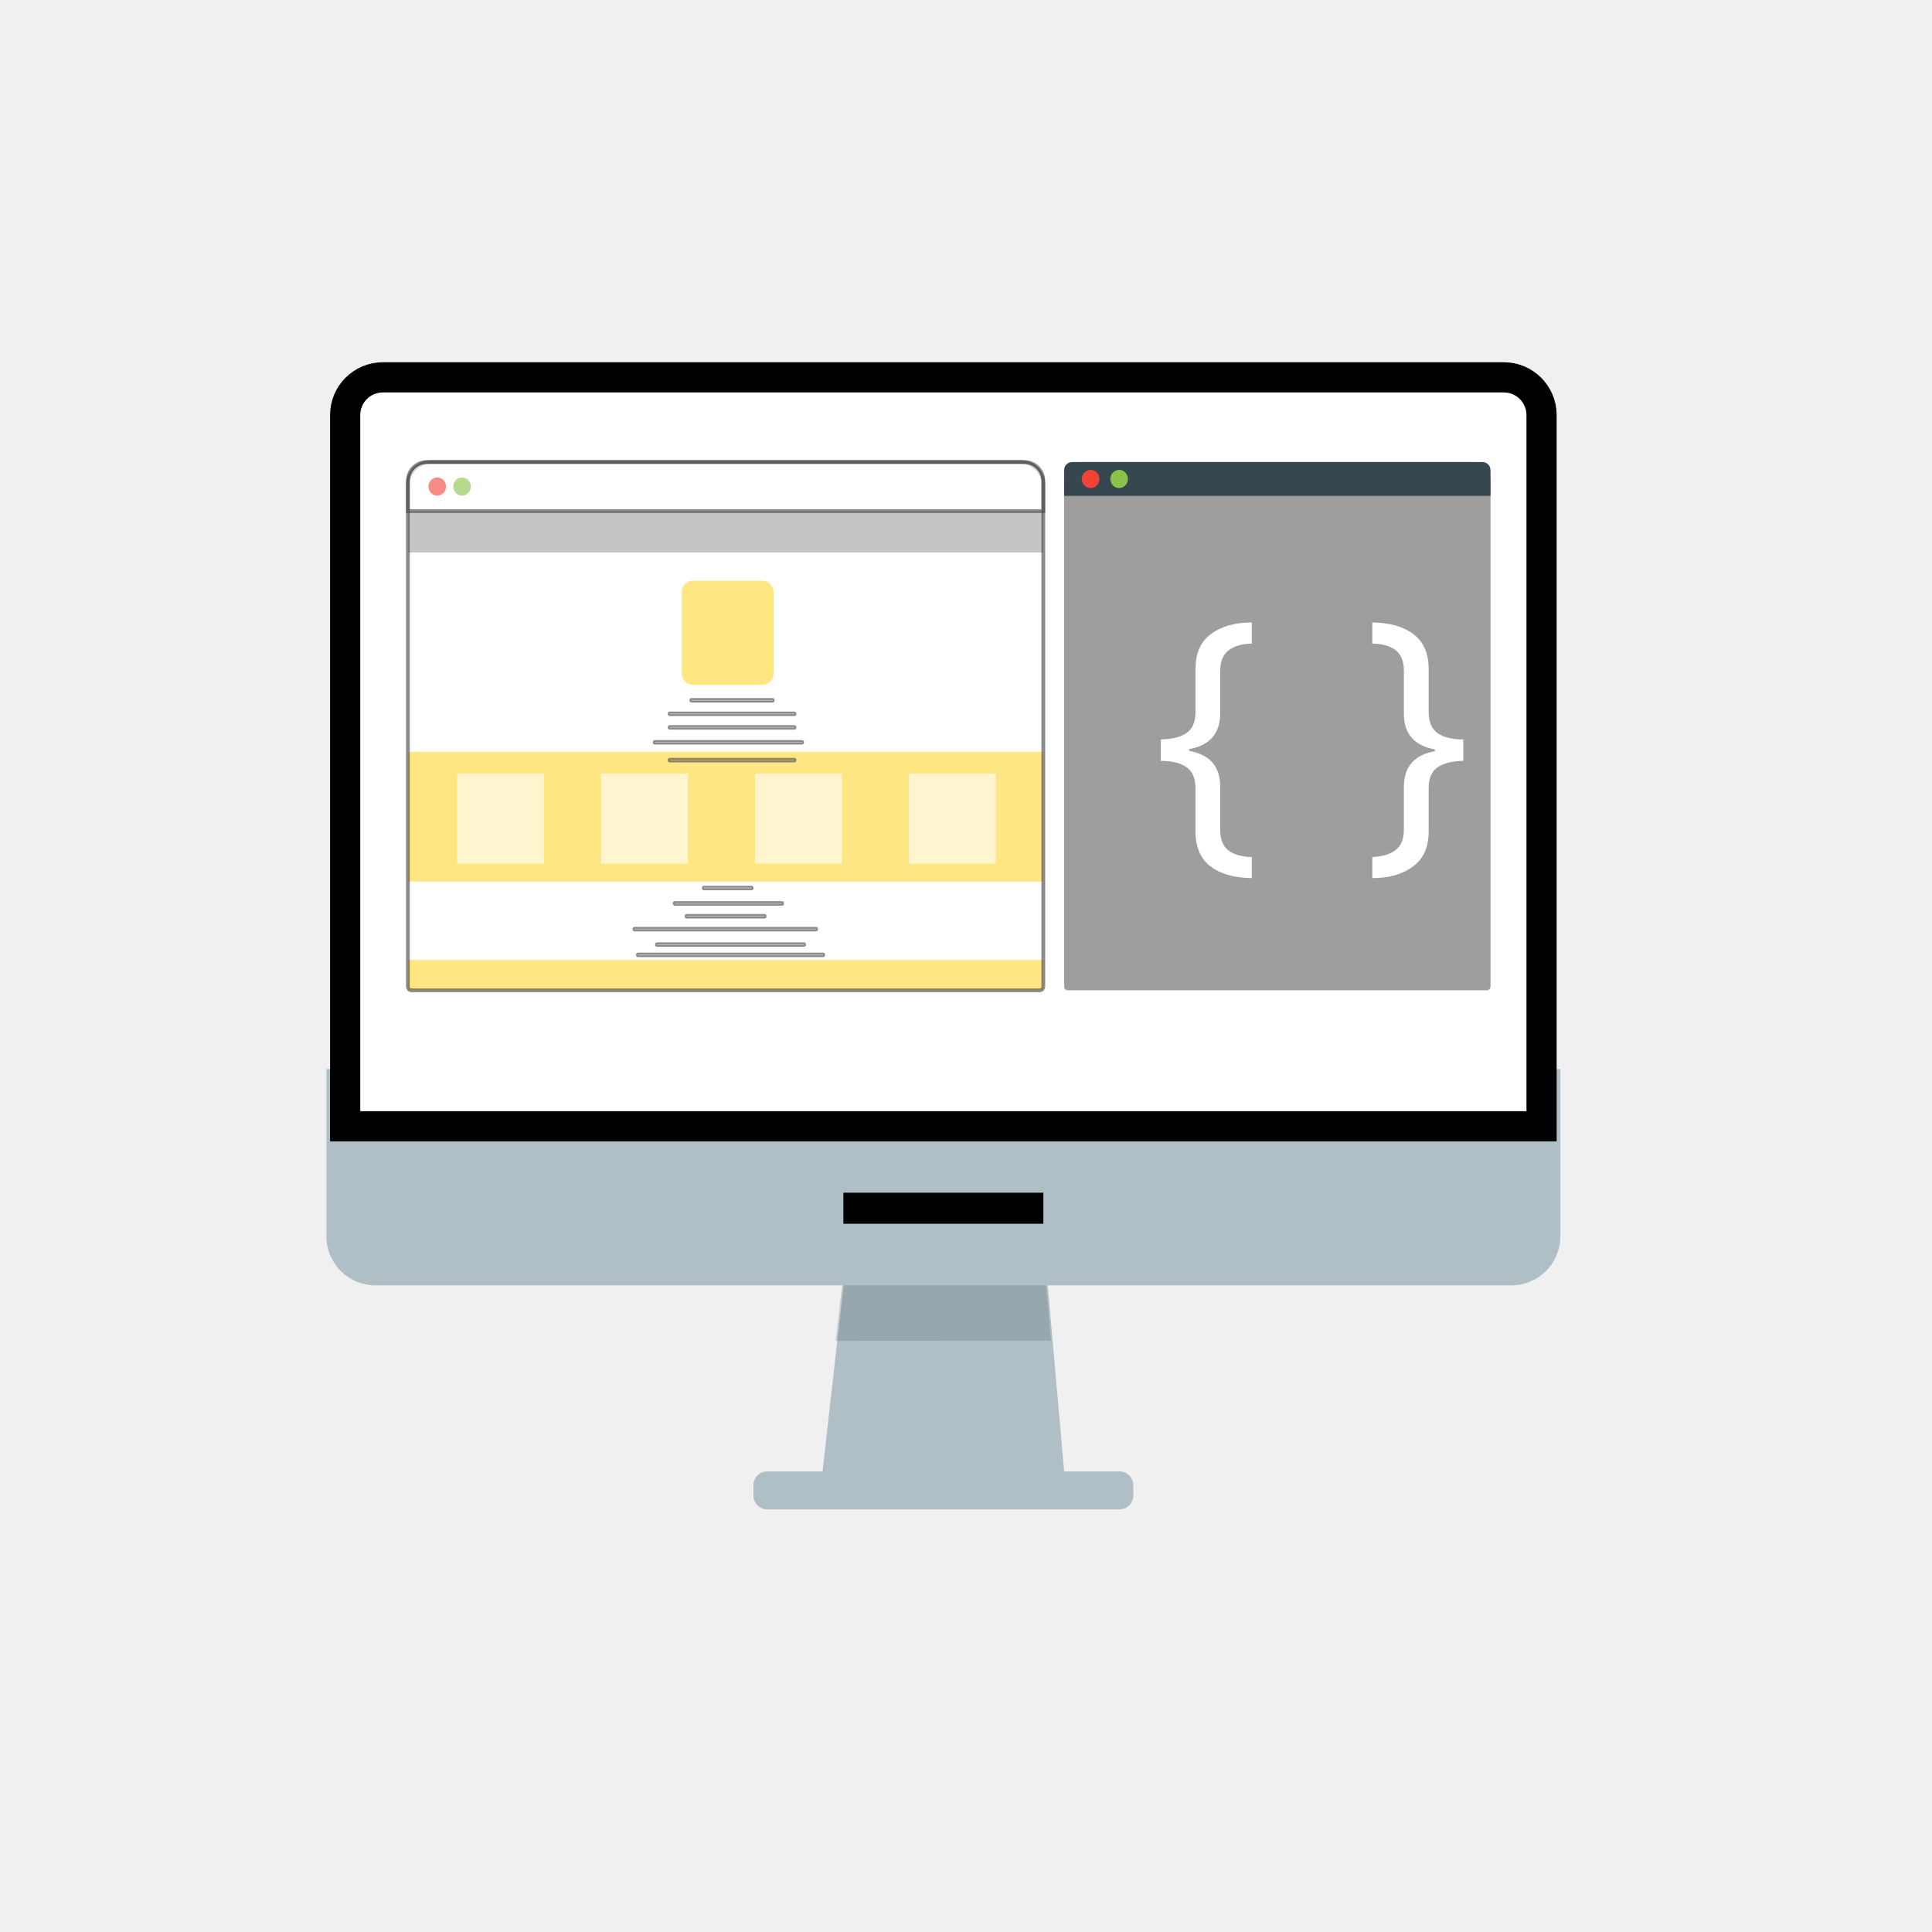
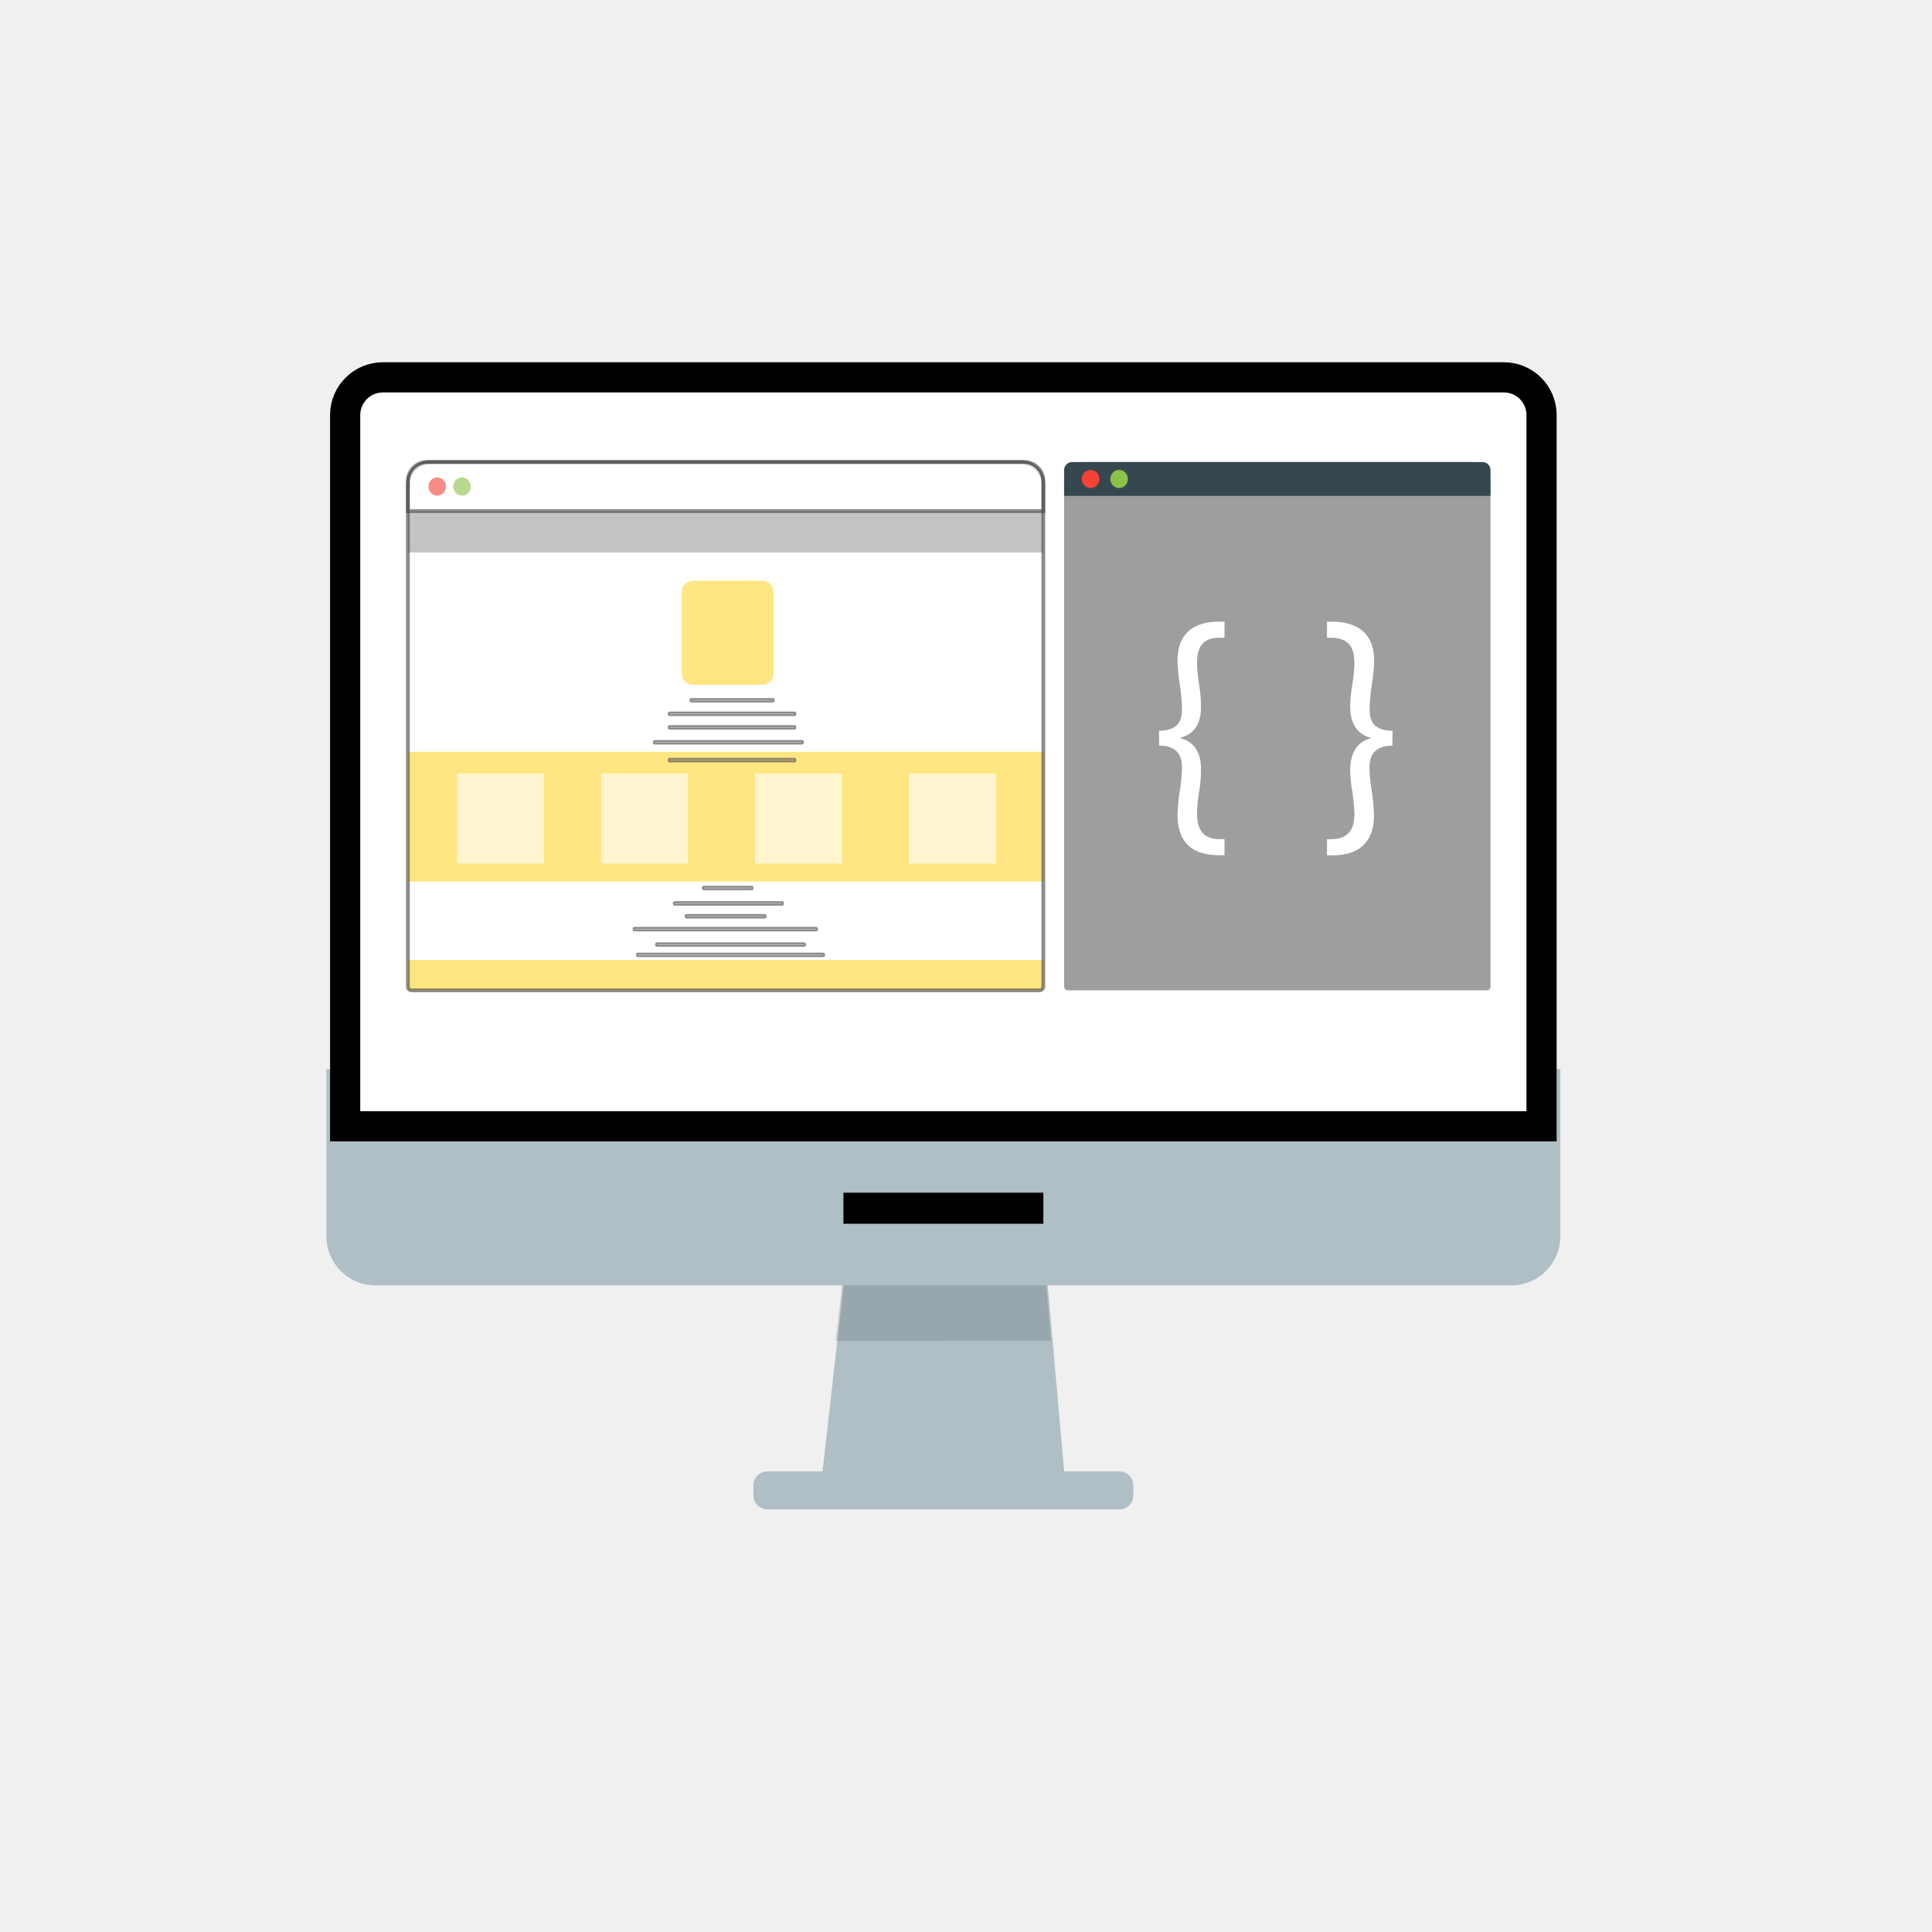
<svg xmlns="http://www.w3.org/2000/svg" viewBox="0 0 512 512">
  <defs>
-     <style>.cls-1,.cls-3{fill:#b0bec5;}.cls-15,.cls-2{fill:#37474f;}.cls-2{opacity:0.2;}.cls-3{stroke:#b0bec5;stroke-width:2px;}.cls-3,.cls-4,.cls-7,.cls-8,.cls-9{stroke-miterlimit:10;}.cls-10,.cls-14,.cls-4,.cls-8{fill:#fff;}.cls-4{stroke:#000;stroke-width:8px;}.cls-13,.cls-5,.cls-9{fill:#9e9e9e;}.cls-10,.cls-11,.cls-12,.cls-5,.cls-6,.cls-7,.cls-8,.cls-9{opacity:0.61;}.cls-6{fill:#fdd835;}.cls-7{fill:none;}.cls-7,.cls-8,.cls-9{stroke:#424242;}.cls-9{stroke-width:0.5px;}.cls-11,.cls-17{fill:#8bc34a;}.cls-12,.cls-16{fill:#f44336;}.cls-14{font-size:77.68px;font-family:MyriadPro-Regular, Myriad Pro;letter-spacing:0.05em;}</style>
+     <style>.cls-1,.cls-3{fill:#b0bec5;}.cls-15,.cls-2{fill:#37474f;}.cls-2{opacity:0.2;}.cls-3{stroke:#b0bec5;stroke-width:2px;}.cls-3,.cls-4,.cls-7,.cls-8,.cls-9{stroke-miterlimit:10;}.cls-10,.cls-14,.cls-4,.cls-8{fill:#fff;}.cls-4{stroke:#000;stroke-width:8px;}.cls-13,.cls-5,.cls-9{fill:#9e9e9e;}.cls-10,.cls-11,.cls-12,.cls-5,.cls-6,.cls-7,.cls-8,.cls-9{opacity:0.61;}.cls-6{fill:#fdd835;}.cls-7{fill:none;}.cls-7,.cls-8,.cls-9{stroke:#424242;}.cls-9{stroke-width:0.5px;}.cls-11,.cls-17{fill:#8bc34a;}.cls-12,.cls-16{fill:#f44336;}</style>
  </defs>
  <g id="Layer_2" data-name="Layer 2">
    <polygon class="cls-1" points="282.01 389.94 217.99 389.94 224.17 335.06 277.16 335.06 282.01 389.94" />
    <polyline class="cls-2" points="278.53 355.25 276.74 335.06 223.75 335.06 221.47 355.36" />
    <path class="cls-3" d="M87.5,284.3h325a0,0,0,0,1,0,0v43.34a12,12,0,0,1-12,12H99.5a12,12,0,0,1-12-12V284.3a0,0,0,0,1,0,0Z" />
    <path class="cls-4" d="M101.47,100H398.53a10,10,0,0,1,10,10V298.48a0,0,0,0,1,0,0H91.47a0,0,0,0,1,0,0V110A10,10,0,0,1,101.47,100Z" />
    <line class="cls-2" x1="221.47" y1="355.36" x2="278.53" y2="355.25" />
    <rect class="cls-1" x="199.66" y="389.94" width="100.68" height="10.06" rx="3.69" ry="3.69" />
    <rect x="223.51" y="316.08" width="52.99" height="8.23" />
  </g>
  <g id="Layer_1" data-name="Layer 1">
    <rect class="cls-5" x="108.1" y="135.43" width="168.39" height="10.98" />
    <rect class="cls-6" x="108.1" y="254.41" width="168.39" height="8.03" />
    <rect class="cls-6" x="108.1" y="199.24" width="168.39" height="34.39" />
    <path class="cls-7" d="M114.1,122.45H270.49a6,6,0,0,1,6,6v133a1,1,0,0,1-1,1H109.1a1,1,0,0,1-1-1v-133a6,6,0,0,1,6-6Z" />
    <path class="cls-8" d="M113.1,122.45H271.49a5,5,0,0,1,5,5v8a0,0,0,0,1,0,0H108.1a0,0,0,0,1,0,0v-8A5,5,0,0,1,113.1,122.45Z" />
    <rect class="cls-9" x="177.22" y="188.83" width="33.56" height="0.68" rx="0.25" ry="0.25" />
    <rect class="cls-9" x="177.22" y="201.1" width="33.56" height="0.68" rx="0.25" ry="0.25" />
    <rect class="cls-9" x="177.22" y="192.42" width="33.56" height="0.68" rx="0.25" ry="0.25" />
    <rect class="cls-9" x="173.27" y="196.38" width="39.53" height="0.68" rx="0.25" ry="0.25" />
    <rect class="cls-9" x="182.98" y="185.25" width="22.04" height="0.68" rx="0.25" ry="0.25" />
    <rect class="cls-6" x="180.67" y="153.9" width="24.34" height="27.6" rx="3" ry="3" />
    <rect class="cls-9" x="181.71" y="242.48" width="21.17" height="0.68" rx="0.25" ry="0.25" />
    <rect class="cls-9" x="167.91" y="245.89" width="48.62" height="0.68" rx="0.25" ry="0.25" />
    <rect class="cls-9" x="173.87" y="249.98" width="39.47" height="0.68" rx="0.25" ry="0.25" />
    <rect class="cls-9" x="168.81" y="252.71" width="49.58" height="0.68" rx="0.25" ry="0.25" />
    <rect class="cls-9" x="186.27" y="234.99" width="13.16" height="0.68" rx="0.25" ry="0.25" />
    <rect class="cls-9" x="178.56" y="239.08" width="28.95" height="0.68" rx="0.25" ry="0.25" />
    <rect class="cls-10" x="121.13" y="205.01" width="23.03" height="23.85" />
    <rect class="cls-10" x="159.29" y="205.01" width="23.03" height="23.85" />
    <rect class="cls-10" x="200.08" y="205.01" width="23.03" height="23.85" />
    <rect class="cls-10" x="240.88" y="205.01" width="23.03" height="23.85" />
    <ellipse class="cls-11" cx="122.44" cy="128.94" rx="2.33" ry="2.41" />
    <ellipse class="cls-12" cx="115.87" cy="128.94" rx="2.33" ry="2.41" />
    <path class="cls-13" d="M287,122.45H390a5,5,0,0,1,5,5v134a1,1,0,0,1-1,1H283a1,1,0,0,1-1-1v-134A5,5,0,0,1,287,122.45Z" />
-     <text class="cls-14" transform="translate(305.51 220.43) scale(0.97 1)">{ }</text>
+     <path class="cls-14" d="M307.17,193.65c5.33,0,6.08-3,6.08-5.75a48,48,0,0,0-.6-6.53,46.88,46.88,0,0,1-.6-6.45c0-7.15,4.5-10.18,10.88-10.18h1.58V169h-1.35c-4.43,0-5.93,2.49-5.93,6.68a35.2,35.2,0,0,0,.52,5.52,37.41,37.41,0,0,1,.53,5.9c.08,5-2,7.46-5.4,8.39v.16c3.38.85,5.48,3.5,5.4,8.47a36.6,36.6,0,0,1-.53,5.9,36.17,36.17,0,0,0-.52,5.59c0,4.35,1.72,6.76,5.93,6.76h1.35v4.27h-1.58c-6.23,0-10.88-2.8-10.88-10.64a45.77,45.77,0,0,1,.6-6.37,44.68,44.68,0,0,0,.6-6.29c0-2.41-.75-5.75-6.08-5.75Z" />
+     <path class="cls-14" d="M369,197.61c-5.33,0-6.08,3.34-6.08,5.75a44.54,44.54,0,0,0,.6,6.29,45.77,45.77,0,0,1,.6,6.37c0,7.85-4.73,10.64-10.88,10.64h-1.58V222.4h1.28c4.2-.08,6-2.41,6-6.76a48.45,48.45,0,0,0-.53-5.59,36.51,36.51,0,0,1-.6-5.9c0-5,2.1-7.61,5.4-8.47v-.16c-3.3-.93-5.4-3.42-5.4-8.39a37.43,37.43,0,0,1,.6-5.9,47.15,47.15,0,0,0,.53-5.52c0-4.19-1.58-6.6-5.93-6.68h-1.35v-4.27h1.5c6.38,0,11,3,11,10.18a46.88,46.88,0,0,1-.6,6.45,47.84,47.84,0,0,0-.6,6.53c0,2.72.75,5.75,6.08,5.75Z" />
    <path class="cls-15" d="M284.14,122.45H392.88a2.12,2.12,0,0,1,2.12,2.12v6.84a0,0,0,0,1,0,0H282a0,0,0,0,1,0,0v-6.84A2.12,2.12,0,0,1,284.14,122.45Z" />
    <ellipse class="cls-16" cx="289.02" cy="126.93" rx="2.33" ry="2.41" />
    <ellipse class="cls-17" cx="296.58" cy="126.93" rx="2.33" ry="2.41" />
  </g>
</svg>
